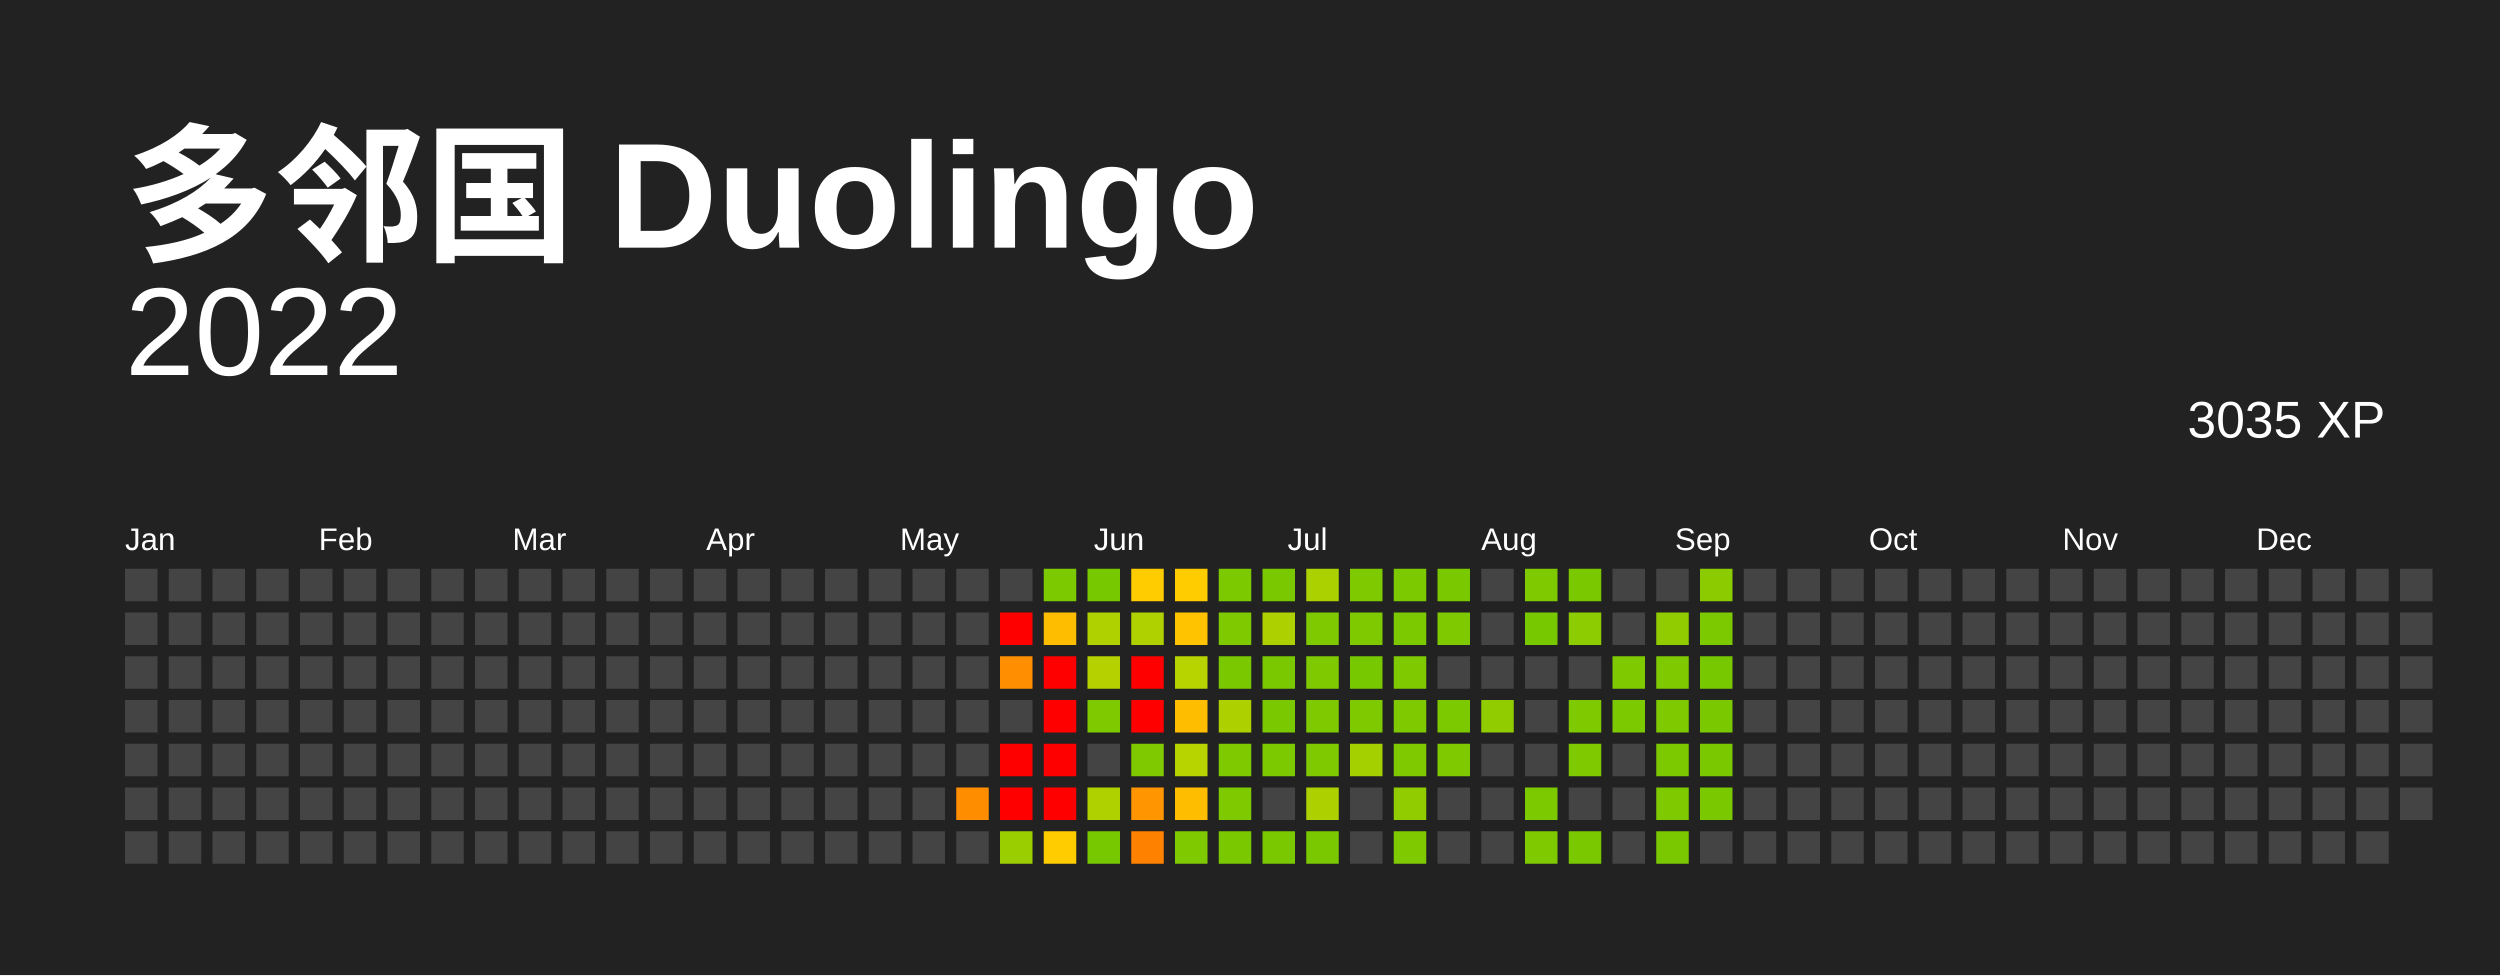
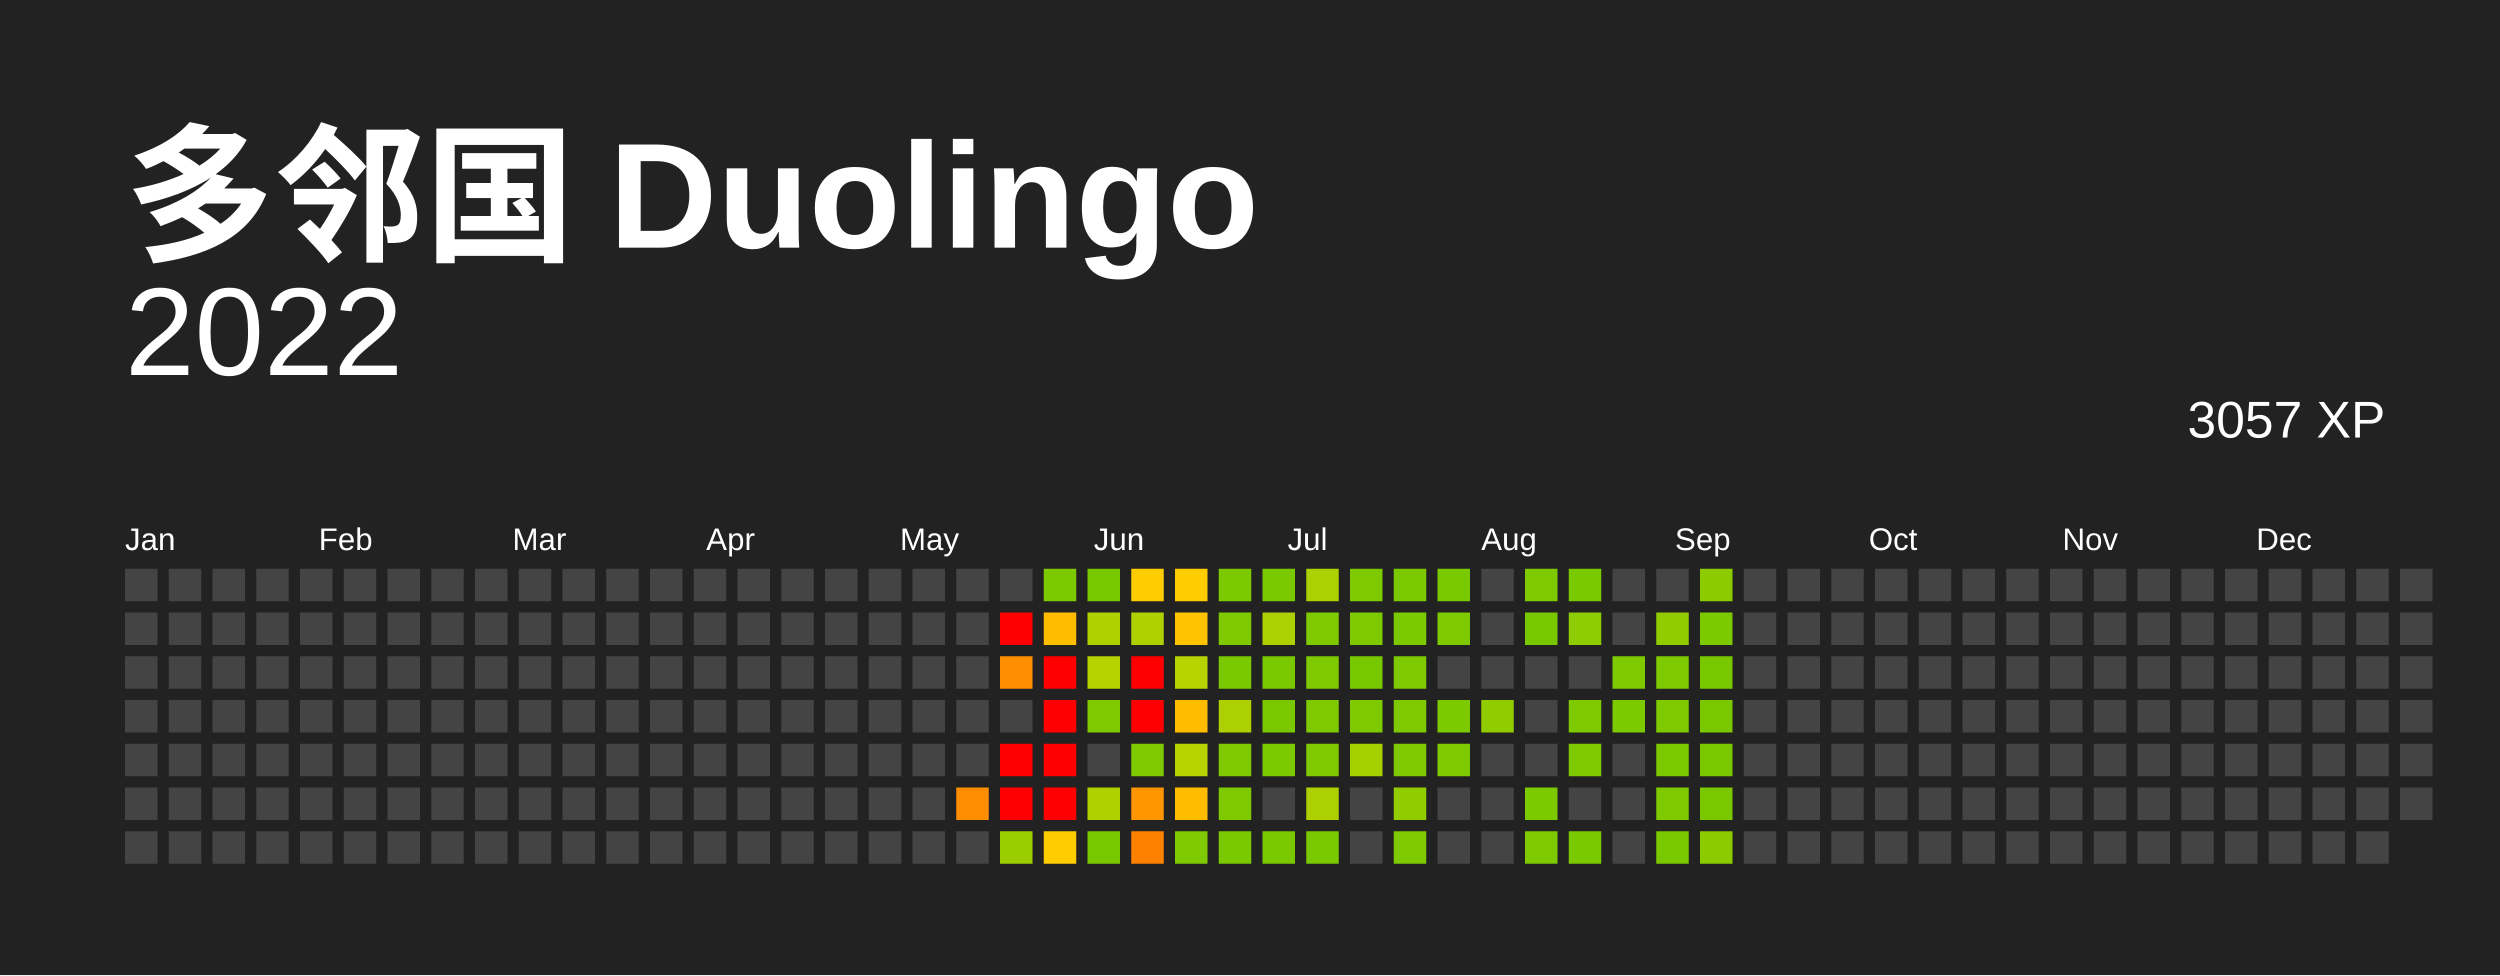
<svg xmlns="http://www.w3.org/2000/svg" baseProfile="full" height="78mm" version="1.1" viewBox="0,0,200,78" width="200mm">
  <defs />
  <rect fill="#222222" height="78" width="200" x="0" y="0" />
  <text fill="#FFFFFF" style="font-size:12px; font-family:Arial; font-weight:bold;" x="10" y="20"> 多邻国 Duolingo</text>
  <text alignment-baseline="hanging" fill="#FFFFFF" style="font-size:10.0px; font-family:Arial;" x="10" y="30">2022</text>
-   <text alignment-baseline="hanging" fill="#FFFFFF" style="font-size:4.125px; font-family:Arial;" x="175" y="35">3035 XP</text>
+   <text alignment-baseline="hanging" fill="#FFFFFF" style="font-size:4.125px; font-family:Arial;" x="175" y="35">3057 XP</text>
  <text fill="#FFFFFF" style="font-size:2.5px; font-family:Arial" x="10.0" y="44">Jan</text>
  <text fill="#FFFFFF" style="font-size:2.5px; font-family:Arial" x="25.5" y="44">Feb</text>
  <text fill="#FFFFFF" style="font-size:2.5px; font-family:Arial" x="41.0" y="44">Mar</text>
  <text fill="#FFFFFF" style="font-size:2.5px; font-family:Arial" x="56.5" y="44">Apr</text>
  <text fill="#FFFFFF" style="font-size:2.5px; font-family:Arial" x="72.0" y="44">May</text>
  <text fill="#FFFFFF" style="font-size:2.5px; font-family:Arial" x="87.5" y="44">Jun</text>
  <text fill="#FFFFFF" style="font-size:2.5px; font-family:Arial" x="103.0" y="44">Jul</text>
  <text fill="#FFFFFF" style="font-size:2.5px; font-family:Arial" x="118.5" y="44">Aug</text>
  <text fill="#FFFFFF" style="font-size:2.5px; font-family:Arial" x="134.0" y="44">Sep</text>
  <text fill="#FFFFFF" style="font-size:2.5px; font-family:Arial" x="149.5" y="44">Oct</text>
  <text fill="#FFFFFF" style="font-size:2.5px; font-family:Arial" x="165.0" y="44">Nov</text>
  <text fill="#FFFFFF" style="font-size:2.5px; font-family:Arial" x="180.5" y="44">Dec</text>
  <rect fill="#444444" height="2.6" width="2.6" x="10.0" y="45.5" />
  <rect fill="#444444" height="2.6" width="2.6" x="10.0" y="49.0" />
  <rect fill="#444444" height="2.6" width="2.6" x="10.0" y="52.5" />
  <rect fill="#444444" height="2.6" width="2.6" x="10.0" y="56.0" />
  <rect fill="#444444" height="2.6" width="2.6" x="10.0" y="59.5" />
  <rect fill="#444444" height="2.6" width="2.6" x="10.0" y="63.0" />
  <rect fill="#444444" height="2.6" width="2.6" x="10.0" y="66.5" />
  <rect fill="#444444" height="2.6" width="2.6" x="13.5" y="45.5" />
  <rect fill="#444444" height="2.6" width="2.6" x="13.5" y="49.0" />
  <rect fill="#444444" height="2.6" width="2.6" x="13.5" y="52.5" />
  <rect fill="#444444" height="2.6" width="2.6" x="13.5" y="56.0" />
  <rect fill="#444444" height="2.6" width="2.6" x="13.5" y="59.5" />
  <rect fill="#444444" height="2.6" width="2.6" x="13.5" y="63.0" />
  <rect fill="#444444" height="2.6" width="2.6" x="13.5" y="66.5" />
  <rect fill="#444444" height="2.6" width="2.6" x="17.0" y="45.5" />
  <rect fill="#444444" height="2.6" width="2.6" x="17.0" y="49.0" />
  <rect fill="#444444" height="2.6" width="2.6" x="17.0" y="52.5" />
  <rect fill="#444444" height="2.6" width="2.6" x="17.0" y="56.0" />
  <rect fill="#444444" height="2.6" width="2.6" x="17.0" y="59.5" />
  <rect fill="#444444" height="2.6" width="2.6" x="17.0" y="63.0" />
  <rect fill="#444444" height="2.6" width="2.6" x="17.0" y="66.5" />
  <rect fill="#444444" height="2.6" width="2.6" x="20.5" y="45.5" />
  <rect fill="#444444" height="2.6" width="2.6" x="20.5" y="49.0" />
  <rect fill="#444444" height="2.6" width="2.6" x="20.5" y="52.5" />
  <rect fill="#444444" height="2.6" width="2.6" x="20.5" y="56.0" />
  <rect fill="#444444" height="2.6" width="2.6" x="20.5" y="59.5" />
  <rect fill="#444444" height="2.6" width="2.6" x="20.5" y="63.0" />
  <rect fill="#444444" height="2.6" width="2.6" x="20.5" y="66.5" />
  <rect fill="#444444" height="2.6" width="2.6" x="24.0" y="45.5" />
  <rect fill="#444444" height="2.6" width="2.6" x="24.0" y="49.0" />
  <rect fill="#444444" height="2.6" width="2.6" x="24.0" y="52.5" />
  <rect fill="#444444" height="2.6" width="2.6" x="24.0" y="56.0" />
  <rect fill="#444444" height="2.6" width="2.6" x="24.0" y="59.5" />
  <rect fill="#444444" height="2.6" width="2.6" x="24.0" y="63.0" />
  <rect fill="#444444" height="2.6" width="2.6" x="24.0" y="66.5" />
  <rect fill="#444444" height="2.6" width="2.6" x="27.5" y="45.5" />
  <rect fill="#444444" height="2.6" width="2.6" x="27.5" y="49.0" />
  <rect fill="#444444" height="2.6" width="2.6" x="27.5" y="52.5" />
  <rect fill="#444444" height="2.6" width="2.6" x="27.5" y="56.0" />
  <rect fill="#444444" height="2.6" width="2.6" x="27.5" y="59.5" />
  <rect fill="#444444" height="2.6" width="2.6" x="27.5" y="63.0" />
  <rect fill="#444444" height="2.6" width="2.6" x="27.5" y="66.5" />
  <rect fill="#444444" height="2.6" width="2.6" x="31.0" y="45.5" />
  <rect fill="#444444" height="2.6" width="2.6" x="31.0" y="49.0" />
  <rect fill="#444444" height="2.6" width="2.6" x="31.0" y="52.5" />
  <rect fill="#444444" height="2.6" width="2.6" x="31.0" y="56.0" />
  <rect fill="#444444" height="2.6" width="2.6" x="31.0" y="59.5" />
  <rect fill="#444444" height="2.6" width="2.6" x="31.0" y="63.0" />
  <rect fill="#444444" height="2.6" width="2.6" x="31.0" y="66.5" />
  <rect fill="#444444" height="2.6" width="2.6" x="34.5" y="45.5" />
  <rect fill="#444444" height="2.6" width="2.6" x="34.5" y="49.0" />
  <rect fill="#444444" height="2.6" width="2.6" x="34.5" y="52.5" />
  <rect fill="#444444" height="2.6" width="2.6" x="34.5" y="56.0" />
  <rect fill="#444444" height="2.6" width="2.6" x="34.5" y="59.5" />
  <rect fill="#444444" height="2.6" width="2.6" x="34.5" y="63.0" />
  <rect fill="#444444" height="2.6" width="2.6" x="34.5" y="66.5" />
  <rect fill="#444444" height="2.6" width="2.6" x="38.0" y="45.5" />
  <rect fill="#444444" height="2.6" width="2.6" x="38.0" y="49.0" />
  <rect fill="#444444" height="2.6" width="2.6" x="38.0" y="52.5" />
  <rect fill="#444444" height="2.6" width="2.6" x="38.0" y="56.0" />
  <rect fill="#444444" height="2.6" width="2.6" x="38.0" y="59.5" />
  <rect fill="#444444" height="2.6" width="2.6" x="38.0" y="63.0" />
  <rect fill="#444444" height="2.6" width="2.6" x="38.0" y="66.5" />
  <rect fill="#444444" height="2.6" width="2.6" x="41.5" y="45.5" />
  <rect fill="#444444" height="2.6" width="2.6" x="41.5" y="49.0" />
  <rect fill="#444444" height="2.6" width="2.6" x="41.5" y="52.5" />
  <rect fill="#444444" height="2.6" width="2.6" x="41.5" y="56.0" />
  <rect fill="#444444" height="2.6" width="2.6" x="41.5" y="59.5" />
  <rect fill="#444444" height="2.6" width="2.6" x="41.5" y="63.0" />
  <rect fill="#444444" height="2.6" width="2.6" x="41.5" y="66.5" />
  <rect fill="#444444" height="2.6" width="2.6" x="45.0" y="45.5" />
  <rect fill="#444444" height="2.6" width="2.6" x="45.0" y="49.0" />
  <rect fill="#444444" height="2.6" width="2.6" x="45.0" y="52.5" />
  <rect fill="#444444" height="2.6" width="2.6" x="45.0" y="56.0" />
  <rect fill="#444444" height="2.6" width="2.6" x="45.0" y="59.5" />
  <rect fill="#444444" height="2.6" width="2.6" x="45.0" y="63.0" />
  <rect fill="#444444" height="2.6" width="2.6" x="45.0" y="66.5" />
  <rect fill="#444444" height="2.6" width="2.6" x="48.5" y="45.5" />
  <rect fill="#444444" height="2.6" width="2.6" x="48.5" y="49.0" />
  <rect fill="#444444" height="2.6" width="2.6" x="48.5" y="52.5" />
  <rect fill="#444444" height="2.6" width="2.6" x="48.5" y="56.0" />
  <rect fill="#444444" height="2.6" width="2.6" x="48.5" y="59.5" />
  <rect fill="#444444" height="2.6" width="2.6" x="48.5" y="63.0" />
  <rect fill="#444444" height="2.6" width="2.6" x="48.5" y="66.5" />
  <rect fill="#444444" height="2.6" width="2.6" x="52.0" y="45.5" />
  <rect fill="#444444" height="2.6" width="2.6" x="52.0" y="49.0" />
  <rect fill="#444444" height="2.6" width="2.6" x="52.0" y="52.5" />
  <rect fill="#444444" height="2.6" width="2.6" x="52.0" y="56.0" />
  <rect fill="#444444" height="2.6" width="2.6" x="52.0" y="59.5" />
  <rect fill="#444444" height="2.6" width="2.6" x="52.0" y="63.0" />
  <rect fill="#444444" height="2.6" width="2.6" x="52.0" y="66.5" />
  <rect fill="#444444" height="2.6" width="2.6" x="55.5" y="45.5" />
  <rect fill="#444444" height="2.6" width="2.6" x="55.5" y="49.0" />
  <rect fill="#444444" height="2.6" width="2.6" x="55.5" y="52.5" />
  <rect fill="#444444" height="2.6" width="2.6" x="55.5" y="56.0" />
  <rect fill="#444444" height="2.6" width="2.6" x="55.5" y="59.5" />
  <rect fill="#444444" height="2.6" width="2.6" x="55.5" y="63.0" />
  <rect fill="#444444" height="2.6" width="2.6" x="55.5" y="66.5" />
  <rect fill="#444444" height="2.6" width="2.6" x="59.0" y="45.5" />
  <rect fill="#444444" height="2.6" width="2.6" x="59.0" y="49.0" />
  <rect fill="#444444" height="2.6" width="2.6" x="59.0" y="52.5" />
  <rect fill="#444444" height="2.6" width="2.6" x="59.0" y="56.0" />
  <rect fill="#444444" height="2.6" width="2.6" x="59.0" y="59.5" />
  <rect fill="#444444" height="2.6" width="2.6" x="59.0" y="63.0" />
  <rect fill="#444444" height="2.6" width="2.6" x="59.0" y="66.5" />
  <rect fill="#444444" height="2.6" width="2.6" x="62.5" y="45.5" />
  <rect fill="#444444" height="2.6" width="2.6" x="62.5" y="49.0" />
  <rect fill="#444444" height="2.6" width="2.6" x="62.5" y="52.5" />
  <rect fill="#444444" height="2.6" width="2.6" x="62.5" y="56.0" />
  <rect fill="#444444" height="2.6" width="2.6" x="62.5" y="59.5" />
  <rect fill="#444444" height="2.6" width="2.6" x="62.5" y="63.0" />
  <rect fill="#444444" height="2.6" width="2.6" x="62.5" y="66.5" />
  <rect fill="#444444" height="2.6" width="2.6" x="66.0" y="45.5" />
  <rect fill="#444444" height="2.6" width="2.6" x="66.0" y="49.0" />
  <rect fill="#444444" height="2.6" width="2.6" x="66.0" y="52.5" />
  <rect fill="#444444" height="2.6" width="2.6" x="66.0" y="56.0" />
  <rect fill="#444444" height="2.6" width="2.6" x="66.0" y="59.5" />
  <rect fill="#444444" height="2.6" width="2.6" x="66.0" y="63.0" />
  <rect fill="#444444" height="2.6" width="2.6" x="66.0" y="66.5" />
  <rect fill="#444444" height="2.6" width="2.6" x="69.5" y="45.5" />
  <rect fill="#444444" height="2.6" width="2.6" x="69.5" y="49.0" />
  <rect fill="#444444" height="2.6" width="2.6" x="69.5" y="52.5" />
  <rect fill="#444444" height="2.6" width="2.6" x="69.5" y="56.0" />
  <rect fill="#444444" height="2.6" width="2.6" x="69.5" y="59.5" />
  <rect fill="#444444" height="2.6" width="2.6" x="69.5" y="63.0" />
  <rect fill="#444444" height="2.6" width="2.6" x="69.5" y="66.5" />
  <rect fill="#444444" height="2.6" width="2.6" x="73.0" y="45.5" />
  <rect fill="#444444" height="2.6" width="2.6" x="73.0" y="49.0" />
  <rect fill="#444444" height="2.6" width="2.6" x="73.0" y="52.5" />
  <rect fill="#444444" height="2.6" width="2.6" x="73.0" y="56.0" />
  <rect fill="#444444" height="2.6" width="2.6" x="73.0" y="59.5" />
  <rect fill="#444444" height="2.6" width="2.6" x="73.0" y="63.0" />
  <rect fill="#444444" height="2.6" width="2.6" x="73.0" y="66.5" />
  <rect fill="#444444" height="2.6" width="2.6" x="76.5" y="45.5" />
  <rect fill="#444444" height="2.6" width="2.6" x="76.5" y="49.0" />
  <rect fill="#444444" height="2.6" width="2.6" x="76.5" y="52.5" />
  <rect fill="#444444" height="2.6" width="2.6" x="76.5" y="56.0" />
  <rect fill="#444444" height="2.6" width="2.6" x="76.5" y="59.5" />
  <rect fill="#ff8d00" height="2.6" width="2.6" x="76.5" y="63.0" />
  <rect fill="#444444" height="2.6" width="2.6" x="76.5" y="66.5" />
  <rect fill="#444444" height="2.6" width="2.6" x="80.0" y="45.5" />
  <rect fill="red" height="2.6" width="2.6" x="80.0" y="49.0" />
  <rect fill="#ff8f00" height="2.6" width="2.6" x="80.0" y="52.5" />
  <rect fill="#444444" height="2.6" width="2.6" x="80.0" y="56.0" />
  <rect fill="red" height="2.6" width="2.6" x="80.0" y="59.5" />
  <rect fill="red" height="2.6" width="2.6" x="80.0" y="63.0" />
  <rect fill="#9bce00" height="2.6" width="2.6" x="80.0" y="66.5" />
  <rect fill="#7cc900" height="2.6" width="2.6" x="83.5" y="45.5" />
  <rect fill="#ffbd00" height="2.6" width="2.6" x="83.5" y="49.0" />
  <rect fill="red" height="2.6" width="2.6" x="83.5" y="52.5" />
  <rect fill="red" height="2.6" width="2.6" x="83.5" y="56.0" />
  <rect fill="red" height="2.6" width="2.6" x="83.5" y="59.5" />
  <rect fill="red" height="2.6" width="2.6" x="83.5" y="63.0" />
  <rect fill="#ffcc00" height="2.6" width="2.6" x="83.5" y="66.5" />
  <rect fill="#78c800" height="2.6" width="2.6" x="87.0" y="45.5" />
  <rect fill="#afd100" height="2.6" width="2.6" x="87.0" y="49.0" />
  <rect fill="#b5d200" height="2.6" width="2.6" x="87.0" y="52.5" />
  <rect fill="#7ec900" height="2.6" width="2.6" x="87.0" y="56.0" />
  <rect fill="#444444" height="2.6" width="2.6" x="87.0" y="59.5" />
  <rect fill="#afd100" height="2.6" width="2.6" x="87.0" y="63.0" />
  <rect fill="#78c800" height="2.6" width="2.6" x="87.0" y="66.5" />
  <rect fill="#ffcc00" height="2.6" width="2.6" x="90.5" y="45.5" />
  <rect fill="#afd100" height="2.6" width="2.6" x="90.5" y="49.0" />
  <rect fill="red" height="2.6" width="2.6" x="90.5" y="52.5" />
  <rect fill="red" height="2.6" width="2.6" x="90.5" y="56.0" />
  <rect fill="#7ec900" height="2.6" width="2.6" x="90.5" y="59.5" />
  <rect fill="#ff9500" height="2.6" width="2.6" x="90.5" y="63.0" />
  <rect fill="#ff8100" height="2.6" width="2.6" x="90.5" y="66.5" />
  <rect fill="#ffcc00" height="2.6" width="2.6" x="94.0" y="45.5" />
  <rect fill="#ffc300" height="2.6" width="2.6" x="94.0" y="49.0" />
  <rect fill="#b7d300" height="2.6" width="2.6" x="94.0" y="52.5" />
  <rect fill="#ffbd00" height="2.6" width="2.6" x="94.0" y="56.0" />
  <rect fill="#b7d300" height="2.6" width="2.6" x="94.0" y="59.5" />
  <rect fill="#ffbd00" height="2.6" width="2.6" x="94.0" y="63.0" />
  <rect fill="#7ec900" height="2.6" width="2.6" x="94.0" y="66.5" />
  <rect fill="#7cc900" height="2.6" width="2.6" x="97.5" y="45.5" />
  <rect fill="#7ec900" height="2.6" width="2.6" x="97.5" y="49.0" />
  <rect fill="#7ac800" height="2.6" width="2.6" x="97.5" y="52.5" />
  <rect fill="#add100" height="2.6" width="2.6" x="97.5" y="56.0" />
  <rect fill="#7ec900" height="2.6" width="2.6" x="97.5" y="59.5" />
  <rect fill="#7ec900" height="2.6" width="2.6" x="97.5" y="63.0" />
  <rect fill="#7ac800" height="2.6" width="2.6" x="97.5" y="66.5" />
  <rect fill="#7ac800" height="2.6" width="2.6" x="101.0" y="45.5" />
  <rect fill="#add100" height="2.6" width="2.6" x="101.0" y="49.0" />
  <rect fill="#7ac800" height="2.6" width="2.6" x="101.0" y="52.5" />
  <rect fill="#7ac800" height="2.6" width="2.6" x="101.0" y="56.0" />
  <rect fill="#7cc900" height="2.6" width="2.6" x="101.0" y="59.5" />
  <rect fill="#444444" height="2.6" width="2.6" x="101.0" y="63.0" />
  <rect fill="#7ac800" height="2.6" width="2.6" x="101.0" y="66.5" />
  <rect fill="#abd100" height="2.6" width="2.6" x="104.5" y="45.5" />
  <rect fill="#7ec900" height="2.6" width="2.6" x="104.5" y="49.0" />
  <rect fill="#7ec900" height="2.6" width="2.6" x="104.5" y="52.5" />
  <rect fill="#7ec900" height="2.6" width="2.6" x="104.5" y="56.0" />
  <rect fill="#7ec900" height="2.6" width="2.6" x="104.5" y="59.5" />
  <rect fill="#add100" height="2.6" width="2.6" x="104.5" y="63.0" />
  <rect fill="#7ac800" height="2.6" width="2.6" x="104.5" y="66.5" />
  <rect fill="#7ec900" height="2.6" width="2.6" x="108.0" y="45.5" />
  <rect fill="#7ec900" height="2.6" width="2.6" x="108.0" y="49.0" />
  <rect fill="#78c800" height="2.6" width="2.6" x="108.0" y="52.5" />
  <rect fill="#7ec900" height="2.6" width="2.6" x="108.0" y="56.0" />
  <rect fill="#a5d000" height="2.6" width="2.6" x="108.0" y="59.5" />
  <rect fill="#444444" height="2.6" width="2.6" x="108.0" y="63.0" />
  <rect fill="#444444" height="2.6" width="2.6" x="108.0" y="66.5" />
  <rect fill="#7cc900" height="2.6" width="2.6" x="111.5" y="45.5" />
  <rect fill="#7cc900" height="2.6" width="2.6" x="111.5" y="49.0" />
  <rect fill="#7ec900" height="2.6" width="2.6" x="111.5" y="52.5" />
  <rect fill="#7ec900" height="2.6" width="2.6" x="111.5" y="56.0" />
  <rect fill="#7ec900" height="2.6" width="2.6" x="111.5" y="59.5" />
  <rect fill="#91cc00" height="2.6" width="2.6" x="111.5" y="63.0" />
  <rect fill="#7ec900" height="2.6" width="2.6" x="111.5" y="66.5" />
  <rect fill="#7ac800" height="2.6" width="2.6" x="115.0" y="45.5" />
  <rect fill="#7ec900" height="2.6" width="2.6" x="115.0" y="49.0" />
  <rect fill="#444444" height="2.6" width="2.6" x="115.0" y="52.5" />
  <rect fill="#7cc900" height="2.6" width="2.6" x="115.0" y="56.0" />
  <rect fill="#7ec900" height="2.6" width="2.6" x="115.0" y="59.5" />
  <rect fill="#444444" height="2.6" width="2.6" x="115.0" y="63.0" />
  <rect fill="#444444" height="2.6" width="2.6" x="115.0" y="66.5" />
  <rect fill="#444444" height="2.6" width="2.6" x="118.5" y="45.5" />
  <rect fill="#444444" height="2.6" width="2.6" x="118.5" y="49.0" />
  <rect fill="#444444" height="2.6" width="2.6" x="118.5" y="52.5" />
  <rect fill="#91cc00" height="2.6" width="2.6" x="118.5" y="56.0" />
  <rect fill="#444444" height="2.6" width="2.6" x="118.5" y="59.5" />
  <rect fill="#444444" height="2.6" width="2.6" x="118.5" y="63.0" />
  <rect fill="#444444" height="2.6" width="2.6" x="118.5" y="66.5" />
  <rect fill="#7ec900" height="2.6" width="2.6" x="122.0" y="45.5" />
  <rect fill="#78c800" height="2.6" width="2.6" x="122.0" y="49.0" />
  <rect fill="#444444" height="2.6" width="2.6" x="122.0" y="52.5" />
  <rect fill="#444444" height="2.6" width="2.6" x="122.0" y="56.0" />
  <rect fill="#444444" height="2.6" width="2.6" x="122.0" y="59.5" />
  <rect fill="#7cc900" height="2.6" width="2.6" x="122.0" y="63.0" />
  <rect fill="#7ec900" height="2.6" width="2.6" x="122.0" y="66.5" />
  <rect fill="#7ac800" height="2.6" width="2.6" x="125.5" y="45.5" />
  <rect fill="#8dcc00" height="2.6" width="2.6" x="125.5" y="49.0" />
  <rect fill="#444444" height="2.6" width="2.6" x="125.5" y="52.5" />
  <rect fill="#7ec900" height="2.6" width="2.6" x="125.5" y="56.0" />
  <rect fill="#7ec900" height="2.6" width="2.6" x="125.5" y="59.5" />
  <rect fill="#444444" height="2.6" width="2.6" x="125.5" y="63.0" />
  <rect fill="#7ac800" height="2.6" width="2.6" x="125.5" y="66.5" />
  <rect fill="#444444" height="2.6" width="2.6" x="129.0" y="45.5" />
  <rect fill="#444444" height="2.6" width="2.6" x="129.0" y="49.0" />
  <rect fill="#7ec900" height="2.6" width="2.6" x="129.0" y="52.5" />
  <rect fill="#7cc900" height="2.6" width="2.6" x="129.0" y="56.0" />
  <rect fill="#444444" height="2.6" width="2.6" x="129.0" y="59.5" />
  <rect fill="#444444" height="2.6" width="2.6" x="129.0" y="63.0" />
  <rect fill="#444444" height="2.6" width="2.6" x="129.0" y="66.5" />
  <rect fill="#444444" height="2.6" width="2.6" x="132.5" y="45.5" />
  <rect fill="#91cc00" height="2.6" width="2.6" x="132.5" y="49.0" />
  <rect fill="#7ec900" height="2.6" width="2.6" x="132.5" y="52.5" />
  <rect fill="#7ec900" height="2.6" width="2.6" x="132.5" y="56.0" />
  <rect fill="#7cc900" height="2.6" width="2.6" x="132.5" y="59.5" />
  <rect fill="#7ec900" height="2.6" width="2.6" x="132.5" y="63.0" />
  <rect fill="#7ac800" height="2.6" width="2.6" x="132.5" y="66.5" />
  <rect fill="#8bcb00" height="2.6" width="2.6" x="136.0" y="45.5" />
  <rect fill="#7cc900" height="2.6" width="2.6" x="136.0" y="49.0" />
  <rect fill="#78c800" height="2.6" width="2.6" x="136.0" y="52.5" />
  <rect fill="#7ac800" height="2.6" width="2.6" x="136.0" y="56.0" />
  <rect fill="#7ac800" height="2.6" width="2.6" x="136.0" y="59.5" />
  <rect fill="#7ac800" height="2.6" width="2.6" x="136.0" y="63.0" />
-   <rect fill="#444444" height="2.6" width="2.6" x="136.0" y="66.5" />
+   <rect fill="#8bcb00" height="2.6" width="2.6" x="136.0" y="66.5" />
  <rect fill="#444444" height="2.6" width="2.6" x="139.5" y="45.5" />
  <rect fill="#444444" height="2.6" width="2.6" x="139.5" y="49.0" />
  <rect fill="#444444" height="2.6" width="2.6" x="139.5" y="52.5" />
  <rect fill="#444444" height="2.6" width="2.6" x="139.5" y="56.0" />
  <rect fill="#444444" height="2.6" width="2.6" x="139.5" y="59.5" />
  <rect fill="#444444" height="2.6" width="2.6" x="139.5" y="63.0" />
  <rect fill="#444444" height="2.6" width="2.6" x="139.5" y="66.5" />
  <rect fill="#444444" height="2.6" width="2.6" x="143.0" y="45.5" />
  <rect fill="#444444" height="2.6" width="2.6" x="143.0" y="49.0" />
  <rect fill="#444444" height="2.6" width="2.6" x="143.0" y="52.5" />
  <rect fill="#444444" height="2.6" width="2.6" x="143.0" y="56.0" />
  <rect fill="#444444" height="2.6" width="2.6" x="143.0" y="59.5" />
  <rect fill="#444444" height="2.6" width="2.6" x="143.0" y="63.0" />
  <rect fill="#444444" height="2.6" width="2.6" x="143.0" y="66.5" />
  <rect fill="#444444" height="2.6" width="2.6" x="146.5" y="45.5" />
  <rect fill="#444444" height="2.6" width="2.6" x="146.5" y="49.0" />
  <rect fill="#444444" height="2.6" width="2.6" x="146.5" y="52.5" />
  <rect fill="#444444" height="2.6" width="2.6" x="146.5" y="56.0" />
  <rect fill="#444444" height="2.6" width="2.6" x="146.5" y="59.5" />
  <rect fill="#444444" height="2.6" width="2.6" x="146.5" y="63.0" />
  <rect fill="#444444" height="2.6" width="2.6" x="146.5" y="66.5" />
  <rect fill="#444444" height="2.6" width="2.6" x="150.0" y="45.5" />
  <rect fill="#444444" height="2.6" width="2.6" x="150.0" y="49.0" />
  <rect fill="#444444" height="2.6" width="2.6" x="150.0" y="52.5" />
  <rect fill="#444444" height="2.6" width="2.6" x="150.0" y="56.0" />
  <rect fill="#444444" height="2.6" width="2.6" x="150.0" y="59.5" />
  <rect fill="#444444" height="2.6" width="2.6" x="150.0" y="63.0" />
  <rect fill="#444444" height="2.6" width="2.6" x="150.0" y="66.5" />
  <rect fill="#444444" height="2.6" width="2.6" x="153.5" y="45.5" />
  <rect fill="#444444" height="2.6" width="2.6" x="153.5" y="49.0" />
  <rect fill="#444444" height="2.6" width="2.6" x="153.5" y="52.5" />
  <rect fill="#444444" height="2.6" width="2.6" x="153.5" y="56.0" />
  <rect fill="#444444" height="2.6" width="2.6" x="153.5" y="59.5" />
  <rect fill="#444444" height="2.6" width="2.6" x="153.5" y="63.0" />
  <rect fill="#444444" height="2.6" width="2.6" x="153.5" y="66.5" />
  <rect fill="#444444" height="2.6" width="2.6" x="157.0" y="45.5" />
  <rect fill="#444444" height="2.6" width="2.6" x="157.0" y="49.0" />
  <rect fill="#444444" height="2.6" width="2.6" x="157.0" y="52.5" />
  <rect fill="#444444" height="2.6" width="2.6" x="157.0" y="56.0" />
  <rect fill="#444444" height="2.6" width="2.6" x="157.0" y="59.5" />
  <rect fill="#444444" height="2.6" width="2.6" x="157.0" y="63.0" />
  <rect fill="#444444" height="2.6" width="2.6" x="157.0" y="66.5" />
  <rect fill="#444444" height="2.6" width="2.6" x="160.5" y="45.5" />
  <rect fill="#444444" height="2.6" width="2.6" x="160.5" y="49.0" />
  <rect fill="#444444" height="2.6" width="2.6" x="160.5" y="52.5" />
  <rect fill="#444444" height="2.6" width="2.6" x="160.5" y="56.0" />
  <rect fill="#444444" height="2.6" width="2.6" x="160.5" y="59.5" />
  <rect fill="#444444" height="2.6" width="2.6" x="160.5" y="63.0" />
  <rect fill="#444444" height="2.6" width="2.6" x="160.5" y="66.5" />
  <rect fill="#444444" height="2.6" width="2.6" x="164.0" y="45.5" />
  <rect fill="#444444" height="2.6" width="2.6" x="164.0" y="49.0" />
  <rect fill="#444444" height="2.6" width="2.6" x="164.0" y="52.5" />
  <rect fill="#444444" height="2.6" width="2.6" x="164.0" y="56.0" />
  <rect fill="#444444" height="2.6" width="2.6" x="164.0" y="59.5" />
  <rect fill="#444444" height="2.6" width="2.6" x="164.0" y="63.0" />
  <rect fill="#444444" height="2.6" width="2.6" x="164.0" y="66.5" />
  <rect fill="#444444" height="2.6" width="2.6" x="167.5" y="45.5" />
  <rect fill="#444444" height="2.6" width="2.6" x="167.5" y="49.0" />
  <rect fill="#444444" height="2.6" width="2.6" x="167.5" y="52.5" />
  <rect fill="#444444" height="2.6" width="2.6" x="167.5" y="56.0" />
  <rect fill="#444444" height="2.6" width="2.6" x="167.5" y="59.5" />
  <rect fill="#444444" height="2.6" width="2.6" x="167.5" y="63.0" />
  <rect fill="#444444" height="2.6" width="2.6" x="167.5" y="66.5" />
  <rect fill="#444444" height="2.6" width="2.6" x="171.0" y="45.5" />
  <rect fill="#444444" height="2.6" width="2.6" x="171.0" y="49.0" />
  <rect fill="#444444" height="2.6" width="2.6" x="171.0" y="52.5" />
  <rect fill="#444444" height="2.6" width="2.6" x="171.0" y="56.0" />
  <rect fill="#444444" height="2.6" width="2.6" x="171.0" y="59.5" />
  <rect fill="#444444" height="2.6" width="2.6" x="171.0" y="63.0" />
  <rect fill="#444444" height="2.6" width="2.6" x="171.0" y="66.5" />
  <rect fill="#444444" height="2.6" width="2.6" x="174.5" y="45.5" />
  <rect fill="#444444" height="2.6" width="2.6" x="174.5" y="49.0" />
  <rect fill="#444444" height="2.6" width="2.6" x="174.5" y="52.5" />
  <rect fill="#444444" height="2.6" width="2.6" x="174.5" y="56.0" />
  <rect fill="#444444" height="2.6" width="2.6" x="174.5" y="59.5" />
  <rect fill="#444444" height="2.6" width="2.6" x="174.5" y="63.0" />
  <rect fill="#444444" height="2.6" width="2.6" x="174.5" y="66.5" />
  <rect fill="#444444" height="2.6" width="2.6" x="178.0" y="45.5" />
  <rect fill="#444444" height="2.6" width="2.6" x="178.0" y="49.0" />
  <rect fill="#444444" height="2.6" width="2.6" x="178.0" y="52.5" />
  <rect fill="#444444" height="2.6" width="2.6" x="178.0" y="56.0" />
  <rect fill="#444444" height="2.6" width="2.6" x="178.0" y="59.5" />
  <rect fill="#444444" height="2.6" width="2.6" x="178.0" y="63.0" />
  <rect fill="#444444" height="2.6" width="2.6" x="178.0" y="66.5" />
  <rect fill="#444444" height="2.6" width="2.6" x="181.5" y="45.5" />
  <rect fill="#444444" height="2.6" width="2.6" x="181.5" y="49.0" />
  <rect fill="#444444" height="2.6" width="2.6" x="181.5" y="52.5" />
  <rect fill="#444444" height="2.6" width="2.6" x="181.5" y="56.0" />
  <rect fill="#444444" height="2.6" width="2.6" x="181.5" y="59.5" />
  <rect fill="#444444" height="2.6" width="2.6" x="181.5" y="63.0" />
  <rect fill="#444444" height="2.6" width="2.6" x="181.5" y="66.5" />
  <rect fill="#444444" height="2.6" width="2.6" x="185.0" y="45.5" />
  <rect fill="#444444" height="2.6" width="2.6" x="185.0" y="49.0" />
  <rect fill="#444444" height="2.6" width="2.6" x="185.0" y="52.5" />
  <rect fill="#444444" height="2.6" width="2.6" x="185.0" y="56.0" />
  <rect fill="#444444" height="2.6" width="2.6" x="185.0" y="59.5" />
  <rect fill="#444444" height="2.6" width="2.6" x="185.0" y="63.0" />
  <rect fill="#444444" height="2.6" width="2.6" x="185.0" y="66.5" />
  <rect fill="#444444" height="2.6" width="2.6" x="188.5" y="45.5" />
  <rect fill="#444444" height="2.6" width="2.6" x="188.5" y="49.0" />
  <rect fill="#444444" height="2.6" width="2.6" x="188.5" y="52.5" />
  <rect fill="#444444" height="2.6" width="2.6" x="188.5" y="56.0" />
  <rect fill="#444444" height="2.6" width="2.6" x="188.5" y="59.5" />
  <rect fill="#444444" height="2.6" width="2.6" x="188.5" y="63.0" />
  <rect fill="#444444" height="2.6" width="2.6" x="188.5" y="66.5" />
  <rect fill="#444444" height="2.6" width="2.6" x="192.0" y="45.5" />
  <rect fill="#444444" height="2.6" width="2.6" x="192.0" y="49.0" />
  <rect fill="#444444" height="2.6" width="2.6" x="192.0" y="52.5" />
  <rect fill="#444444" height="2.6" width="2.6" x="192.0" y="56.0" />
  <rect fill="#444444" height="2.6" width="2.6" x="192.0" y="59.5" />
  <rect fill="#444444" height="2.6" width="2.6" x="192.0" y="63.0" />
</svg>
